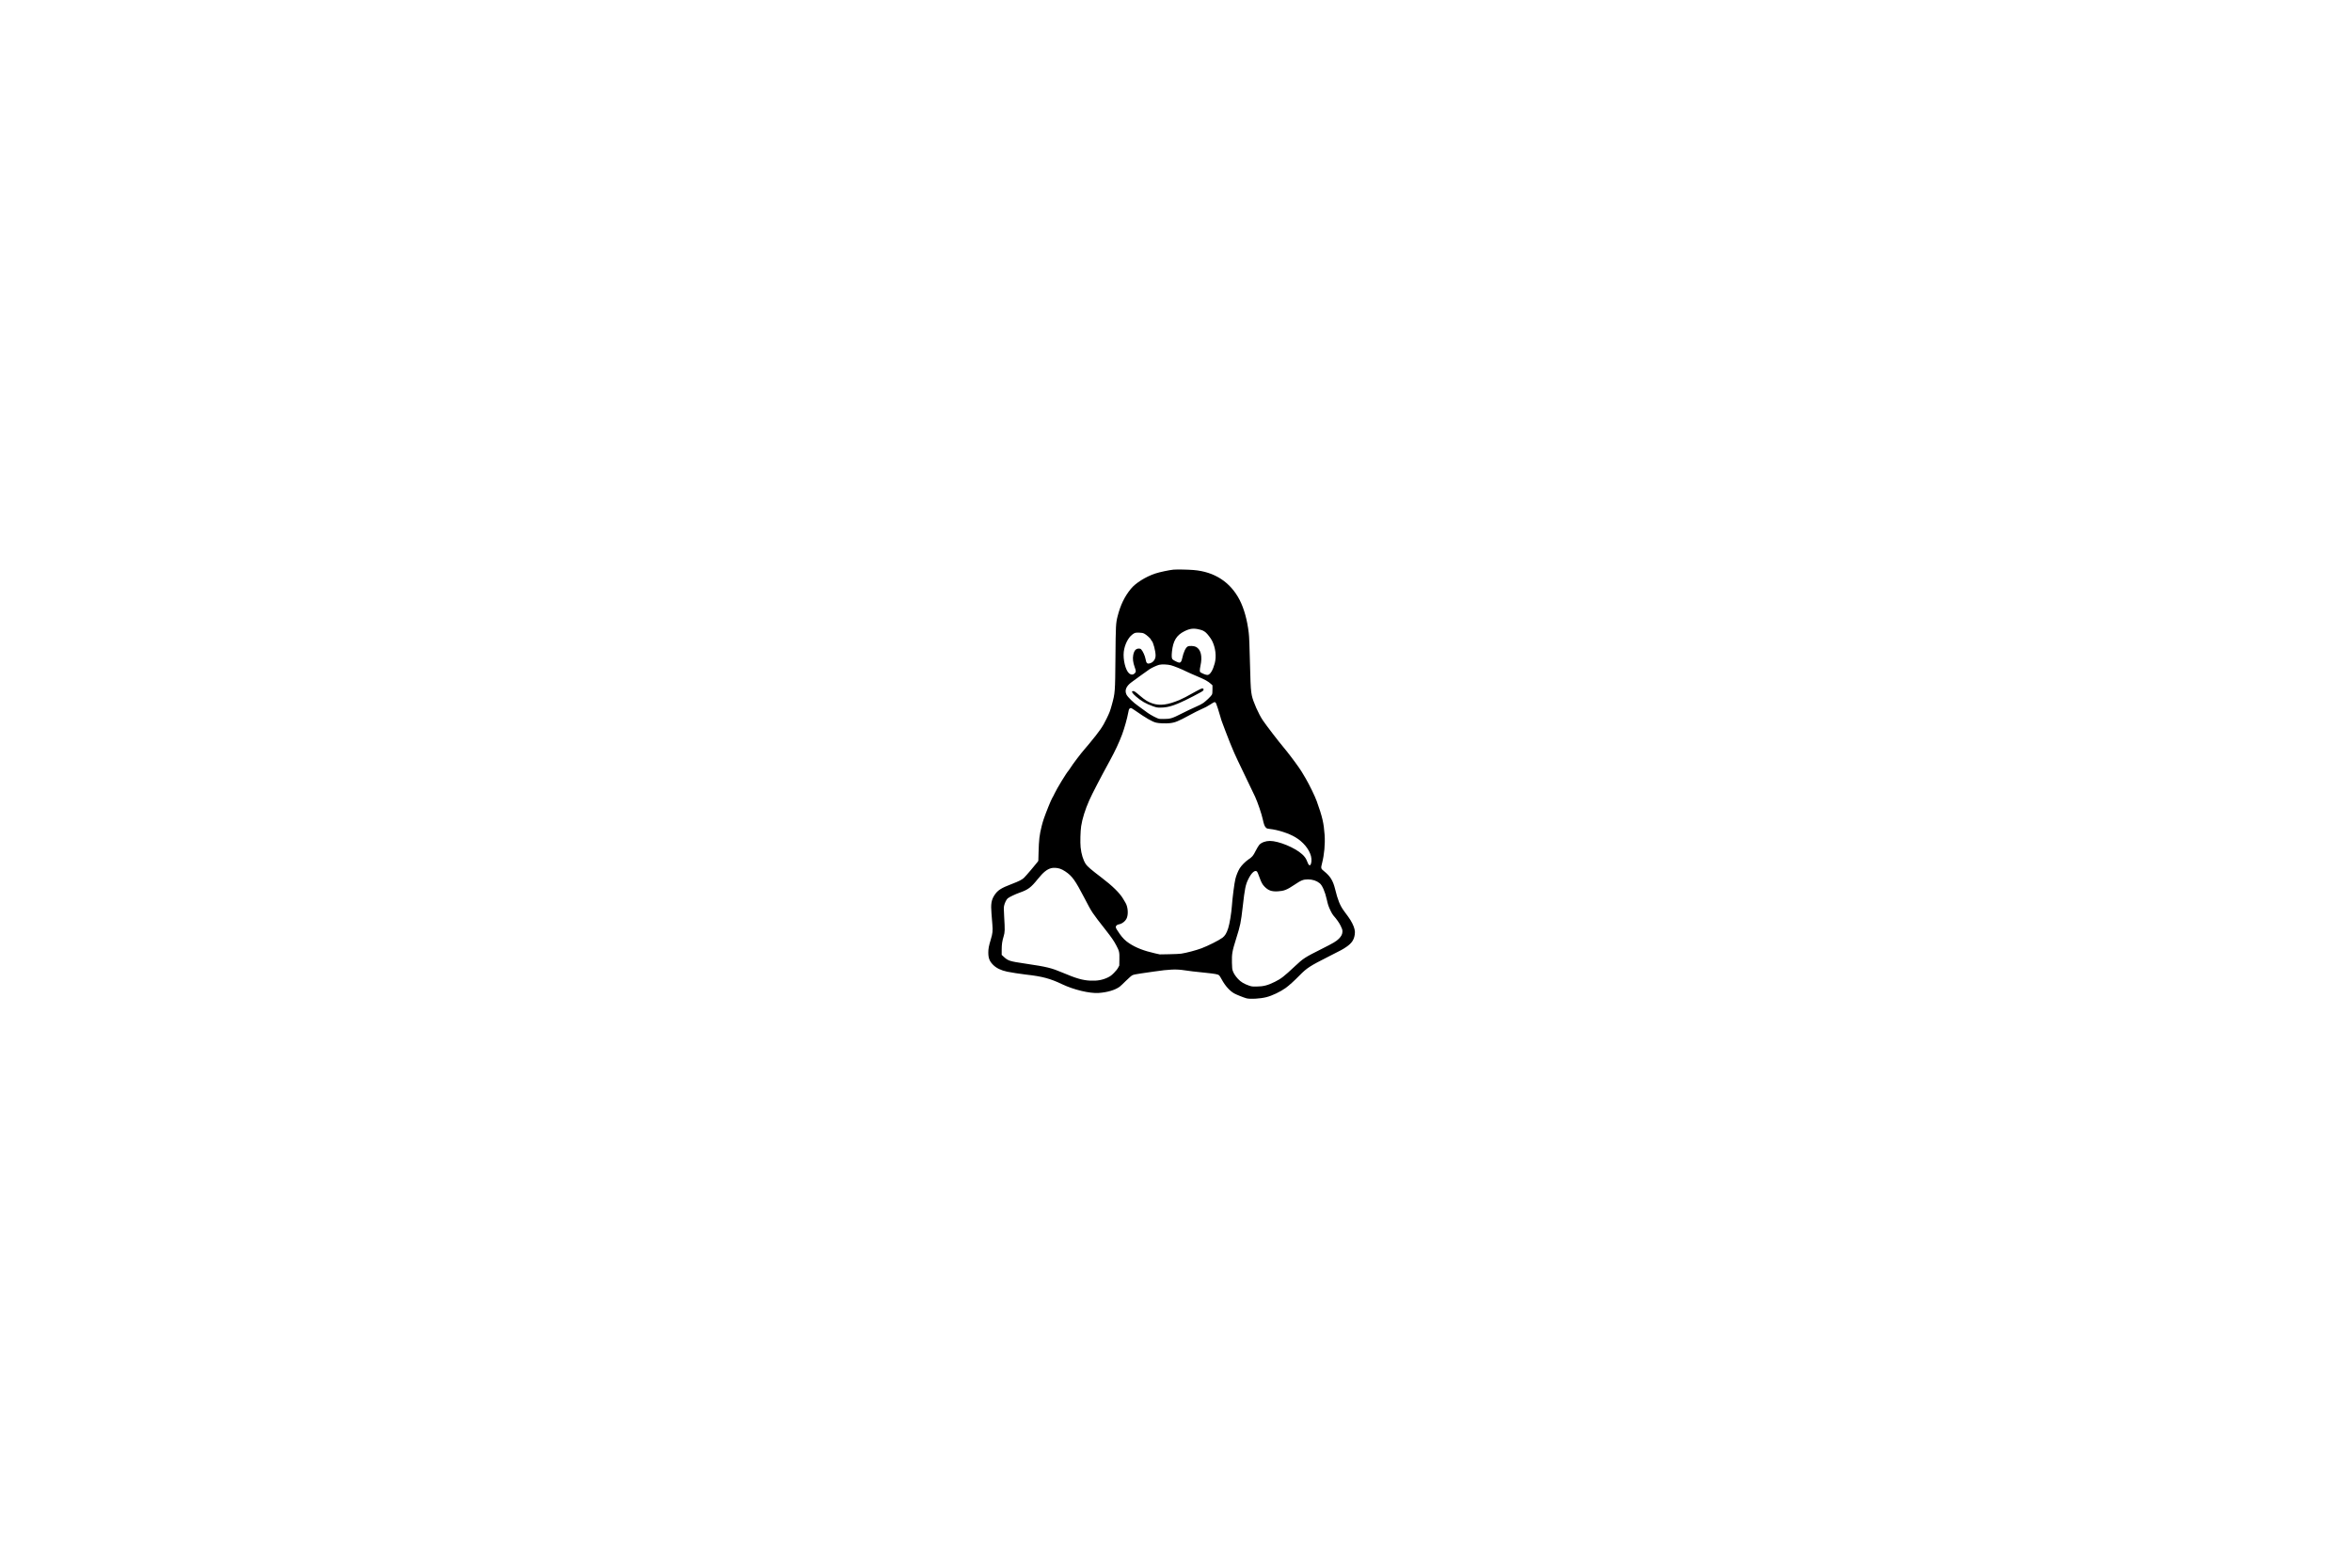
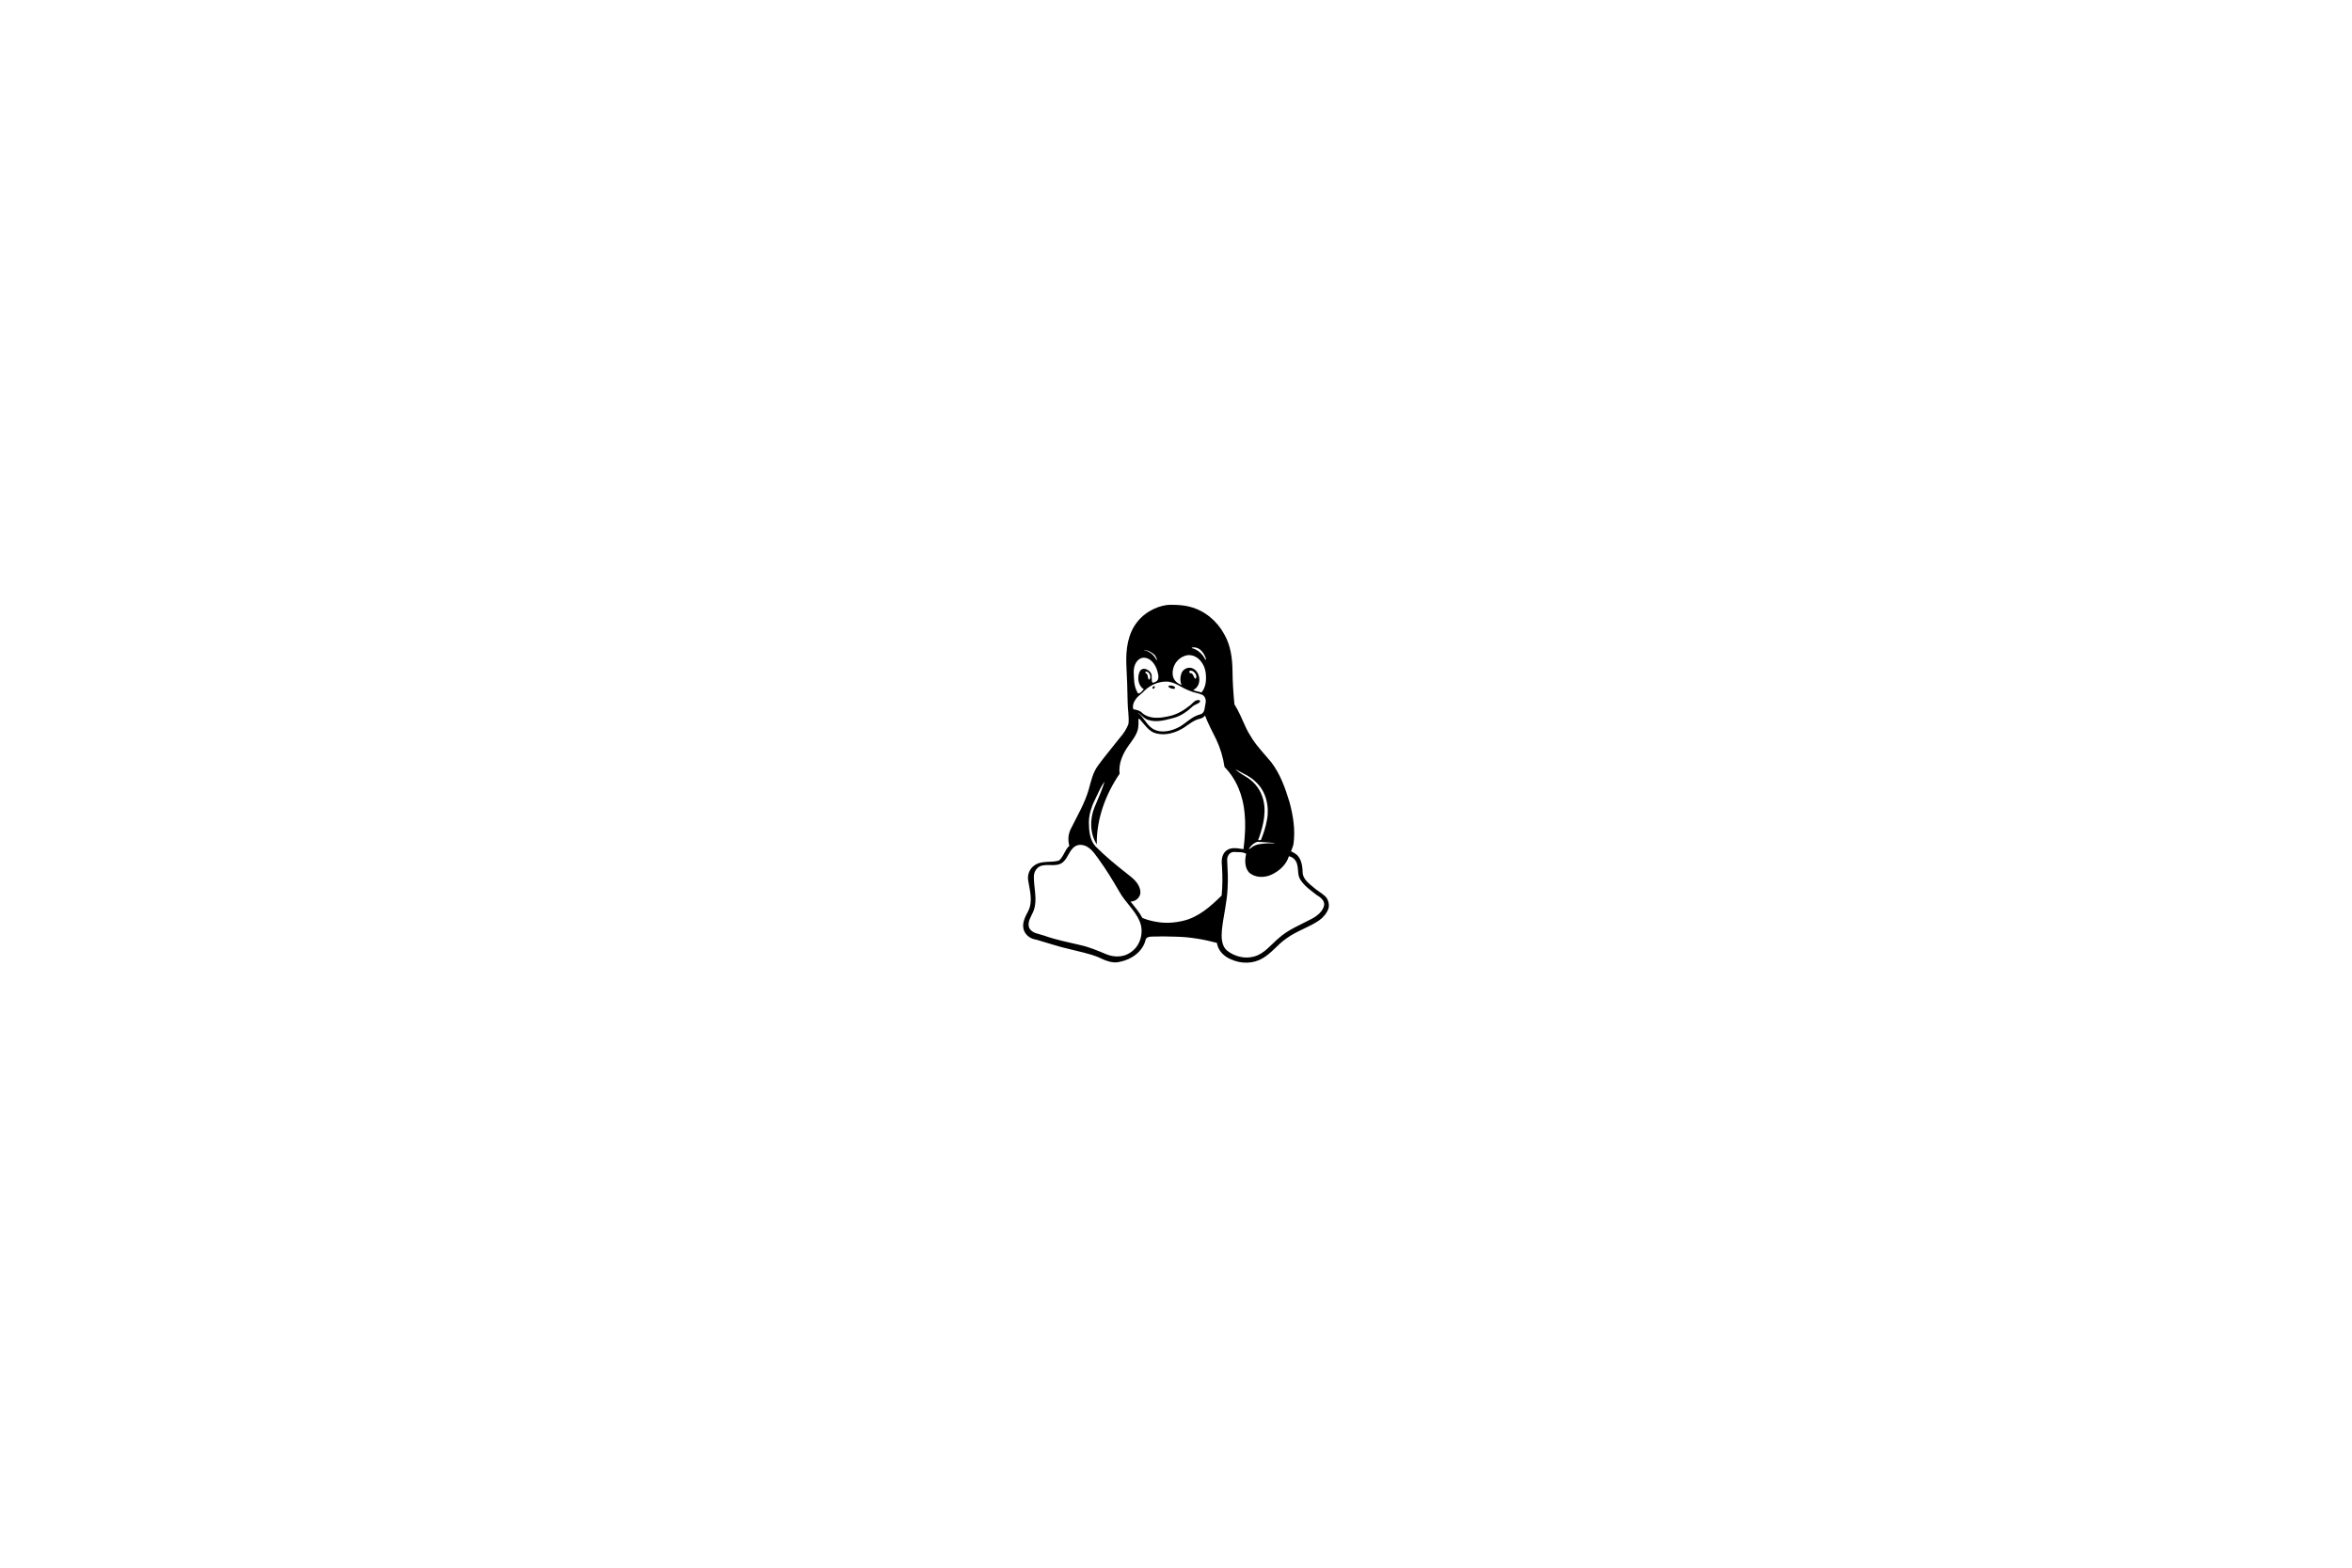
- <svg xmlns="http://www.w3.org/2000/svg" version="1.0" width="7030pt" height="4687pt" viewBox="0 0 7030 4687" preserveAspectRatio="xMidYMid meet">
-   <g transform="translate(0,4687) scale(0.1,-0.1)" fill="#000000" stroke="none">
-     <path d="M35075 29840 c-122 -11 -416 -73 -545 -116 -286 -95 -591 -286 -731 -460 -188 -231 -309 -482 -394 -816 -53 -208 -57 -274 -65 -1233 -9 -1044 -11 -1063 -106 -1410 -55 -199 -70 -237 -159 -420 -120 -247 -199 -360 -520 -750 -44 -53 -105 -125 -135 -159 -97 -107 -380 -482 -428 -566 -14 -25 -37 -58 -52 -75 -69 -76 -345 -529 -417 -683 -23 -51 -56 -112 -71 -135 -31 -46 -192 -445 -253 -624 -21 -61 -49 -158 -63 -216 -69 -278 -83 -398 -94 -797 l-7 -245 -30 -42 c-47 -65 -333 -401 -392 -459 -62 -62 -150 -107 -383 -196 -310 -118 -408 -182 -504 -326 -95 -145 -115 -266 -91 -552 8 -102 20 -248 26 -325 16 -195 8 -272 -46 -448 -60 -200 -75 -278 -75 -394 0 -168 37 -261 144 -368 98 -98 234 -164 421 -204 96 -21 411 -70 555 -86 495 -55 729 -118 1091 -291 343 -163 816 -277 1084 -259 258 17 494 86 630 186 22 16 108 96 190 178 96 94 166 155 195 168 30 15 117 32 260 53 118 17 289 42 380 55 472 69 660 76 920 37 184 -27 248 -35 610 -72 299 -31 381 -46 419 -77 11 -10 46 -64 76 -121 103 -193 248 -354 383 -425 76 -40 264 -115 354 -141 108 -31 416 -14 601 34 173 44 417 161 575 274 101 74 253 210 418 379 217 220 309 279 854 555 402 203 427 216 542 294 158 108 227 208 250 365 10 69 9 93 -5 160 -21 100 -95 248 -187 373 -38 52 -99 136 -135 185 -114 157 -180 320 -259 644 -63 255 -145 387 -331 536 -96 76 -99 88 -60 237 67 259 96 573 77 851 -25 354 -68 538 -236 1007 -54 149 -217 485 -328 675 -127 216 -141 239 -212 340 -121 175 -351 476 -461 605 -130 152 -514 653 -608 793 -128 189 -294 565 -331 747 -26 127 -36 267 -46 653 -25 938 -31 1091 -46 1218 -43 376 -140 725 -270 979 -277 538 -751 847 -1379 899 -172 14 -495 20 -600 11z m782 -1791 c86 -21 123 -39 182 -87 49 -40 150 -172 187 -244 106 -209 137 -469 82 -678 -53 -198 -128 -327 -202 -346 -34 -8 -105 13 -186 55 -53 27 -55 30 -58 73 -2 24 7 87 18 139 64 286 15 494 -134 571 -58 30 -197 37 -246 11 -61 -32 -126 -172 -165 -355 -19 -91 -44 -128 -86 -128 -35 0 -176 69 -203 99 -26 28 -31 98 -17 230 34 323 136 491 371 609 168 84 279 97 457 51z m-1652 -124 c58 -28 195 -152 195 -176 0 -8 11 -25 25 -37 46 -44 115 -306 115 -438 0 -114 -69 -207 -173 -235 -80 -21 -104 3 -127 128 -16 94 -80 235 -128 286 -21 22 -35 27 -71 27 -91 0 -142 -58 -169 -191 -21 -107 -7 -225 43 -363 41 -113 42 -134 14 -170 -50 -63 -116 -69 -180 -17 -107 88 -187 414 -160 647 25 208 129 419 255 514 72 55 93 60 209 56 81 -3 108 -9 152 -31z m797 -944 c89 -23 328 -120 461 -188 51 -25 196 -90 323 -143 231 -97 323 -148 412 -229 l42 -39 0 -122 c0 -91 -4 -131 -16 -155 -19 -41 -164 -182 -254 -248 -40 -30 -129 -75 -235 -121 -93 -40 -276 -127 -405 -193 -294 -150 -349 -167 -545 -167 -138 -1 -141 0 -215 33 -124 56 -243 127 -347 209 -55 42 -148 111 -209 152 -133 91 -309 262 -344 335 -62 127 -9 254 155 373 28 20 149 109 270 197 121 88 243 175 270 192 75 47 215 111 281 128 79 20 253 13 356 -14z m1324 -1109 c6 -4 16 -17 22 -29 15 -27 83 -241 128 -399 18 -67 42 -142 53 -166 10 -25 56 -146 101 -269 46 -123 105 -276 132 -339 28 -63 65 -153 83 -200 42 -109 214 -475 440 -940 97 -201 201 -417 230 -480 76 -165 198 -523 229 -675 32 -149 55 -211 96 -250 24 -23 42 -29 110 -36 252 -28 569 -131 765 -247 236 -140 415 -356 470 -567 28 -108 14 -243 -27 -269 -26 -16 -51 15 -83 99 -36 96 -76 155 -154 226 -215 198 -703 399 -966 399 -125 0 -250 -46 -315 -116 -22 -24 -70 -104 -109 -181 -76 -151 -98 -177 -223 -262 -91 -62 -209 -184 -256 -263 -52 -88 -99 -204 -127 -315 -30 -121 -90 -580 -105 -813 -14 -203 -68 -533 -110 -660 -49 -151 -94 -226 -173 -285 -97 -74 -437 -245 -628 -316 -158 -59 -445 -135 -602 -159 -40 -7 -200 -14 -357 -17 l-285 -5 -140 31 c-334 75 -571 167 -773 300 -115 76 -195 155 -287 285 -84 118 -115 173 -115 204 0 33 41 70 86 77 102 15 209 100 245 194 50 127 29 341 -43 456 -17 28 -46 76 -64 108 -102 177 -322 393 -668 655 -279 211 -412 325 -453 390 -79 123 -133 299 -154 501 -15 143 -6 489 16 631 34 223 119 496 243 775 84 192 336 676 618 1191 157 288 267 523 363 776 64 170 156 496 181 643 16 92 23 113 44 132 14 12 33 19 44 16 10 -2 63 -35 118 -73 337 -235 512 -335 631 -364 83 -21 281 -28 400 -16 166 17 251 52 609 246 117 64 260 136 316 160 137 60 207 96 303 159 101 66 118 73 141 57z m-4644 -4972 c40 -12 104 -45 156 -80 209 -139 295 -259 582 -810 223 -428 206 -403 634 -950 173 -221 241 -320 310 -451 92 -175 98 -202 94 -418 l-3 -186 -35 -65 c-22 -42 -67 -97 -125 -156 -76 -76 -105 -97 -185 -137 -153 -74 -315 -104 -521 -94 -229 11 -426 68 -819 235 -345 146 -474 178 -1115 273 -488 72 -523 83 -667 218 l-48 44 0 147 c0 165 14 264 60 414 36 120 38 183 14 582 -12 208 -13 278 -3 322 16 82 70 193 109 225 44 38 229 126 360 172 251 89 335 152 536 402 169 209 276 296 409 330 65 17 173 10 257 -17z m5892 -89 c9 -10 39 -79 65 -154 62 -171 93 -229 161 -297 111 -112 208 -146 390 -137 186 10 274 44 494 192 211 142 267 164 411 165 137 0 258 -40 351 -116 76 -61 160 -255 210 -483 13 -62 34 -141 45 -175 31 -94 112 -257 147 -297 105 -120 179 -224 225 -319 44 -90 51 -114 52 -165 0 -78 -31 -142 -105 -217 -82 -81 -157 -126 -515 -306 -510 -256 -549 -282 -804 -521 -320 -301 -410 -371 -596 -463 -215 -107 -345 -140 -555 -141 -122 -1 -143 2 -215 27 -147 50 -250 112 -329 198 -80 86 -131 164 -160 247 -16 45 -20 90 -24 239 -6 266 7 342 128 727 124 394 139 469 195 955 61 539 84 650 165 815 97 199 205 291 264 226z" />
-     <path d="M35760 26209 c-320 -178 -380 -210 -495 -260 -356 -152 -594 -184 -817 -109 -131 44 -219 98 -368 225 -145 124 -175 145 -211 145 -65 0 -34 -60 86 -163 155 -135 294 -215 502 -289 111 -39 124 -42 228 -42 255 0 459 71 985 342 230 119 287 153 298 175 17 35 2 57 -37 57 -15 0 -91 -36 -171 -81z" />
-   </g>
+ <svg xmlns="http://www.w3.org/2000/svg" width="7030pt" height="4686pt" viewBox="0 0 7030 4686" version="1.1" id="svg1">
+   <defs id="defs1" />
+   <path d="m 3400.427,1857.824 c -29.661,35.51 -35.51,83.97 -33.839,128.671 1.84,37.181 3.384,74.153 3.843,111.334 0.042,22.141 4.909,44.492 2.486,66.633 -5.828,15.436 -15.102,29.035 -25.901,41.358 -21.306,27.572 -44.074,53.891 -64.544,82.09 -16.188,21.515 -21.515,48.043 -28.617,73.317 -12.199,41.776 -34.883,79.375 -53.891,118.018 -7.227,15.207 -8.585,33.421 -3.718,49.296 -13.828,12.094 -16.898,32.585 -31.123,44.074 -23.812,7.311 -52.011,-1.099 -73.317,14.538 -14.977,10.089 -21.933,29.035 -18.34,46.581 4.763,29.243 14.225,61.411 -0.058,89.61 -9.546,17.901 -20.888,39.061 -12.303,59.531 6.12,14.872 20.825,24.439 36.554,26.319 34.257,10.026 68.304,21.515 103.187,29.243 27.154,7.039 54.936,12.22 81.046,22.768 20.429,9.462 42.821,20.428 65.798,14.058 34.465,-6.789 68.304,-30.497 76.659,-66.215 3.238,-11.697 23.186,-8.731 33.839,-9.254 18.528,-0.911 35.928,0.194 54.1,0.42 42.194,0.526 84.179,7.729 124.911,18.486 3.426,23.395 21.724,41.567 43.238,49.714 29.661,13.41 65.589,13.18 93.579,-3.676 27.155,-15.562 45.536,-42.194 71.437,-59.531 29.87,-21.933 66.424,-32.585 97.13,-53.474 12.241,-8.71 22.35,-20.679 27.781,-34.674 3.802,-10.611 0.698,-27.99 -9.107,-37.181 -11.384,-11.029 -25.901,-18.047 -37.599,-29.035 -13.995,-11.467 -30.706,-25.066 -30.288,-45.118 -0.234,-20.679 -5.744,-43.447 -21.515,-53.474 -1.646,-1.051 -7.979,-5.222 -13.118,-6.914 2.053,-5.431 6.768,-17.128 7.478,-22.35 5.828,-42.403 -1.055,-84.806 -12.031,-125.329 -12.7,-41.567 -27.572,-83.761 -54.309,-118.644 -18.904,-23.186 -40.105,-44.492 -56.607,-69.766 -8.23,-12.658 -15.624,-25.483 -21.724,-39.27 -9.88,-21.933 -19.113,-44.074 -31.959,-64.544 -3.154,-33.421 -5.494,-67.051 -5.702,-100.681 -0.57,-37.181 -5.577,-75.406 -24.439,-108.2 -21.306,-39.687 -58.278,-71.019 -102.143,-82.299 -14.538,-3.99 -29.661,-6.058 -58.278,-6.225 -28.617,-0.167 -72.064,16.334 -98.592,49.714 z m 170.656,77.704 c 15.666,0.919 26.528,15.959 31.959,29.452 3.071,6.914 0.65,11.76 -2.548,2.674 -8.543,-14.476 -22.35,-26.737 -39.061,-30.288 2.757,-2.966 6.538,-2.02 9.65,-1.838 z m -150.394,8.146 c 12.032,0.441 23.186,7.144 31.541,15.415 4.366,5.535 10.047,24.23 2.085,9.964 -7.332,-13.201 -21.306,-23.604 -36.763,-25.275 1.044,-0.084 2.089,-0.088 3.133,-0.104 z m 133.475,14.747 c 26.946,0.52 45.745,26.11 49.296,50.967 2.882,20.679 1.755,44.492 -12.366,60.993 -7.081,-3.112 -22.977,-4.449 -24.23,-8 24.439,-11.112 23.186,-50.131 0.434,-63.082 -14.037,-8.021 -32.168,0.138 -36.554,15.165 -3.697,10.82 -3.718,23.186 1.153,33.63 -12.763,-4.909 -22.768,-12.972 -26.11,-26.737 -4.073,-21.306 6.12,-43.865 24.439,-55.353 7.812,-4.679 16.898,-7.938 24.021,-7.582 z m -135.773,7.812 c 20.262,-0.142 34.048,19.154 39.896,36.554 3.321,11.614 9.776,31.332 -6.12,35.928 -12.616,9.086 -8.94,-10.632 -9.88,-19.698 -1.516,-14.705 -26.737,-29.243 -35.928,-11.113 -7.917,17.692 -4.637,41.567 12.366,52.847 -6.329,5.974 -16.021,20.742 -20.679,5.89 -9.316,-17.859 -8.585,-38.852 -9.421,-58.487 -0.219,-18.235 9.044,-40.523 29.661,-41.985 z m 140.577,38.643 c 10.778,0.067 21.306,15.311 14.998,24.439 -7.666,-2.007 -5.452,-17.379 -16.878,-17.045 -3.885,-1.98 -2.841,-7.833 1.88,-7.311 z m -132.848,2.674 c 10.235,1.134 16.961,18.653 8.167,24.648 -5.243,-4.93 -1.097,-16.376 -10.423,-20.282 -0.932,-1.792 -0.088,-4.512 2.256,-4.303 z m 58.278,30.079 c 26.528,-0.798 47.207,18.945 71.02,27.363 12.491,5.744 26.528,6.893 39.061,12.47 8.94,5.723 11.363,17.88 8.293,27.572 -2.548,11.593 -1.308,27.572 -16.251,30.914 -23.604,5.765 -40.105,24.648 -60.367,36.554 -23.812,12.951 -54.936,21.097 -80.001,6.58 -19.509,-12.011 -27.572,-35.51 -45.745,-48.878 11.614,5.891 18.632,18.841 31.959,22.141 25.483,8.522 52.22,-0.157 77.286,-6.538 21.097,-5.974 39.27,-19.154 55.145,-34.048 5.619,-5.87 27.99,-10.423 20.763,-18.381 -14.747,-3.885 -21.933,12.408 -33.003,18.59 -18.716,15.018 -40.523,26.528 -64.544,30.288 -24.439,5.347 -53.265,6.789 -73.526,-10.319 -6.872,-8.376 -22.559,-10.945 -26.946,-11.53 -3.718,-10.319 1.383,-22.559 7.687,-30.914 7.499,-10.361 18.925,-16.543 27.155,-26.11 16.731,-15.478 39.061,-25.483 62.038,-25.692 z m 13.723,11.697 c -11.175,0.238 -4.115,6.851 2.298,8.752 17.066,5.473 15.541,-8.543 -2.298,-8.752 z m -47.834,1.861 c -12.491,3.279 -1.322,15.06 1.677,1.922 0.021,-0.881 -0.683,-2.014 -1.677,-1.922 z m 151.23,87.312 c 9.358,25.066 22.141,48.46 33.839,72.273 12.199,25.901 20.554,53.682 24.648,82.09 36.136,36.554 55.562,86.894 59.949,137.653 3.572,36.136 1.28,72.482 -3.238,108.2 -16.919,-2.34 -36.554,-7.415 -51.176,4.199 -15.039,11.405 -14.935,31.959 -13.013,49.087 1.719,28.408 1.69,56.816 -1.115,85.224 -32.586,32.168 -68.513,64.544 -114.467,75.406 -25.901,6.225 -52.847,8.167 -79.166,3.467 -14.81,-2.319 -29.452,-6.204 -43.238,-11.906 -9.421,-17.859 -22.977,-33.003 -35.301,-48.878 15.708,0 30.706,-13.368 29.243,-29.87 -1.857,-24.23 -22.559,-40.314 -40.523,-54.1 -32.377,-25.483 -64.335,-51.594 -93.37,-80.837 -17.588,-19.405 -19.865,-47.416 -19.969,-72.273 0,-27.363 10.486,-52.847 22.559,-76.868 7.394,-15.436 14.162,-31.541 24.648,-45.118 -8.48,26.528 -19.593,52.22 -30.706,77.913 -13.995,35.301 -13.744,77.495 6.997,110.08 -0.967,-75.615 26.319,-149.559 68.304,-210.97 -3.864,-30.914 9.713,-60.576 27.363,-85.015 12.616,-18.423 28.826,-36.763 28.826,-60.367 1.458,-7.123 -3.196,-28.826 6.872,-14.413 13.431,14.977 25.275,34.048 46.163,39.061 28.826,7.457 59.531,-2.062 83.97,-17.838 15.186,-10.298 29.87,-22.768 48.252,-26.319 5.159,-1.696 10.214,-4.366 13.473,-8.836 z m 18.737,42.194 c -3.029,-6.058 -3.029,-6.058 0,0 z m 71.646,118.644 c 21.724,12.345 45.954,21.515 63.5,40.105 29.243,28.199 39.061,72.064 31.541,111.334 -3.447,20.637 -10.152,40.523 -17.818,59.949 -8.376,2.924 -9.901,1.258 -5.87,-6.538 13.598,-39.27 24.021,-83.344 9.253,-123.866 -8.71,-25.692 -27.781,-46.789 -51.385,-59.949 -10.235,-6.329 -20.637,-12.637 -29.243,-21.097 z m 66.215,217.236 c 15.687,1.253 31.541,1.26 47.207,3.342 17.483,2.945 -8,0.625 -15.499,1.193 -17.295,1.312 -36.345,1.429 -50.131,13.368 -4.867,3.822 -10.235,6.496 -3.906,-0.94 5.452,-7.812 13.285,-14.058 22.35,-16.961 z m -526.38,9.295 c 24.021,1.734 38.434,23.604 51.176,41.358 22.977,31.332 43.238,64.753 62.664,98.383 17.128,31.123 45.745,54.309 60.158,87.103 14.789,33.003 3.488,75.824 -27.572,95.25 -21.306,14.601 -49.296,14.225 -72.482,4.407 -24.648,-10.361 -49.296,-20.867 -75.615,-26.737 -36.554,-8.752 -73.735,-15.812 -109.245,-28.617 -15.541,-5.702 -36.972,-6.266 -44.701,-23.604 -6.747,-18.695 7.75,-35.301 13.723,-52.011 11.53,-32.586 -0.073,-67.051 0.384,-100.472 -0.263,-15.729 10.34,-31.541 26.528,-33.63 20.094,-4.073 43.865,4.763 60.784,-10.131 16.648,-14.434 19.677,-41.776 41.985,-49.923 3.802,-1.31 7.875,-1.8 11.885,-1.594 z m 492.959,26.737 c -4.303,18.277 -4.763,40.314 8.293,55.353 18.026,16.836 46.789,16.794 68.095,6.517 22.977,-10.799 43.865,-29.87 51.385,-54.727 13.055,2.465 22.768,13.431 25.066,26.319 3.718,14.81 0.424,31.541 9.796,44.701 11.781,18.089 29.87,30.706 46.789,43.865 10.987,7.039 24.857,15.791 23.812,30.706 -3.3,18.862 -20.178,32.168 -36.136,40.941 -34.257,18.256 -71.437,32.585 -100.681,59.113 -22.977,19.468 -41.985,45.745 -72.482,54.1 -27.363,7.854 -58.278,0.341 -80.419,-17.212 -18.444,-15.436 -17.713,-41.567 -15.875,-63.5 4.554,-41.776 15.436,-82.717 16.94,-124.702 1.717,-27.572 0.042,-55.145 -1.354,-82.717 -0.643,-11.551 7.123,-24.021 19.635,-24.439 11.656,0.79 28.826,-0.579 37.181,5.682 z" id="path1" style="stroke-width:2.089" />
</svg>
